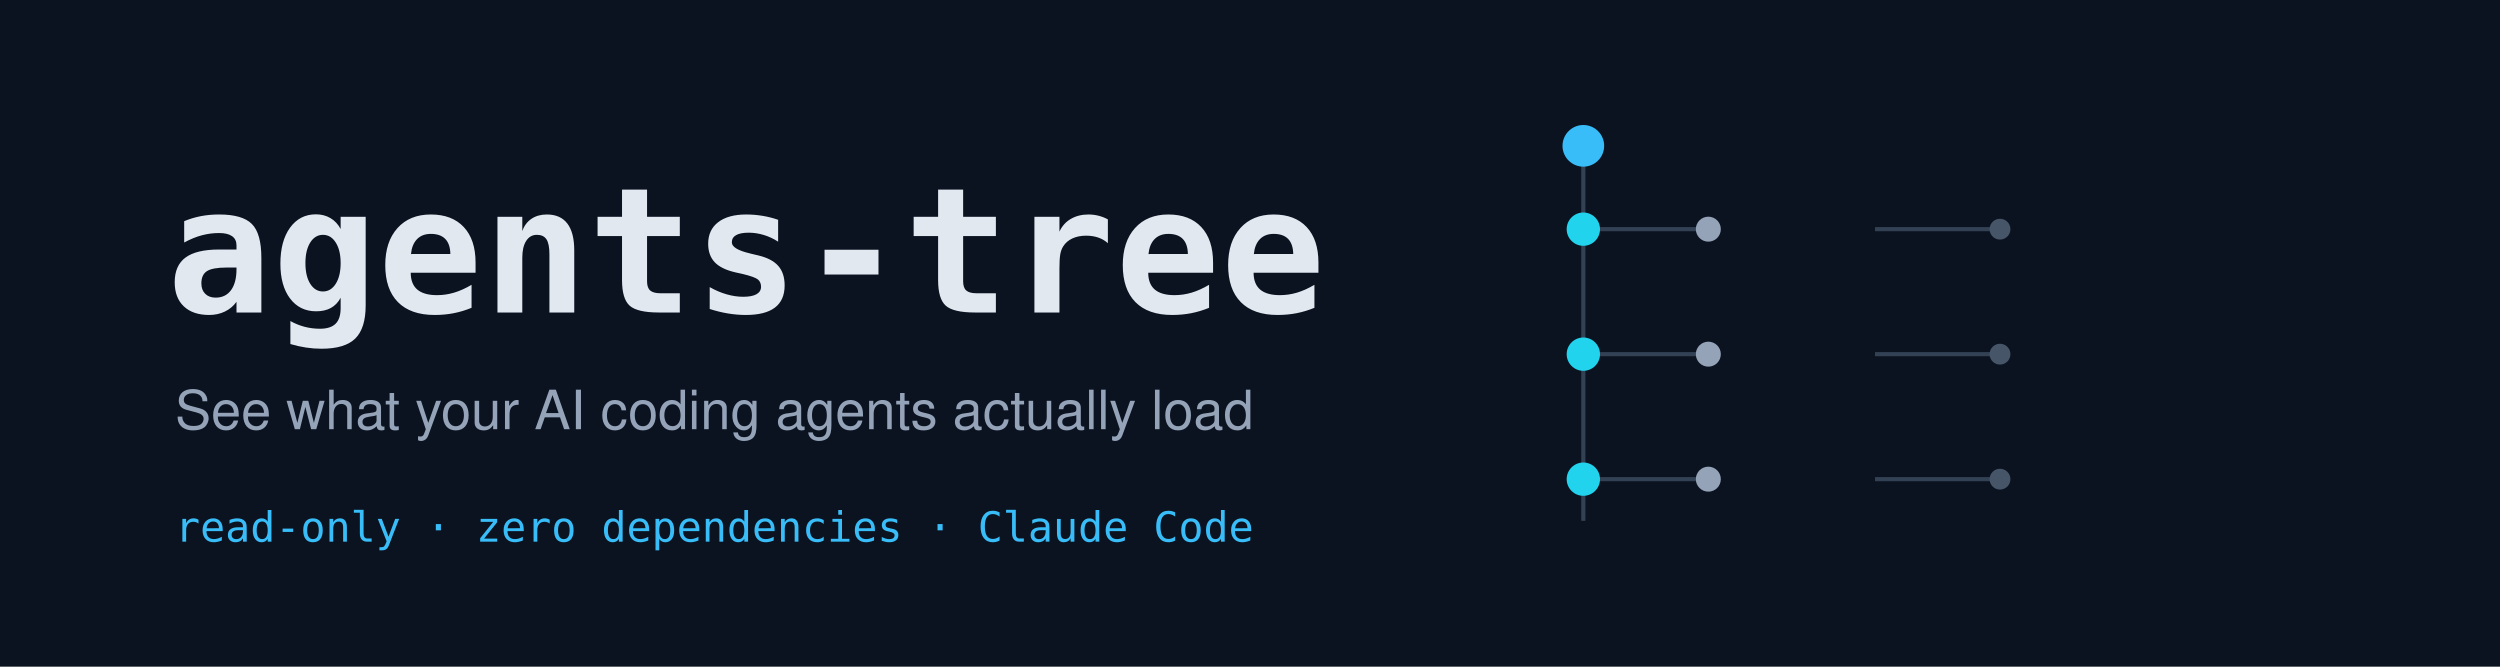
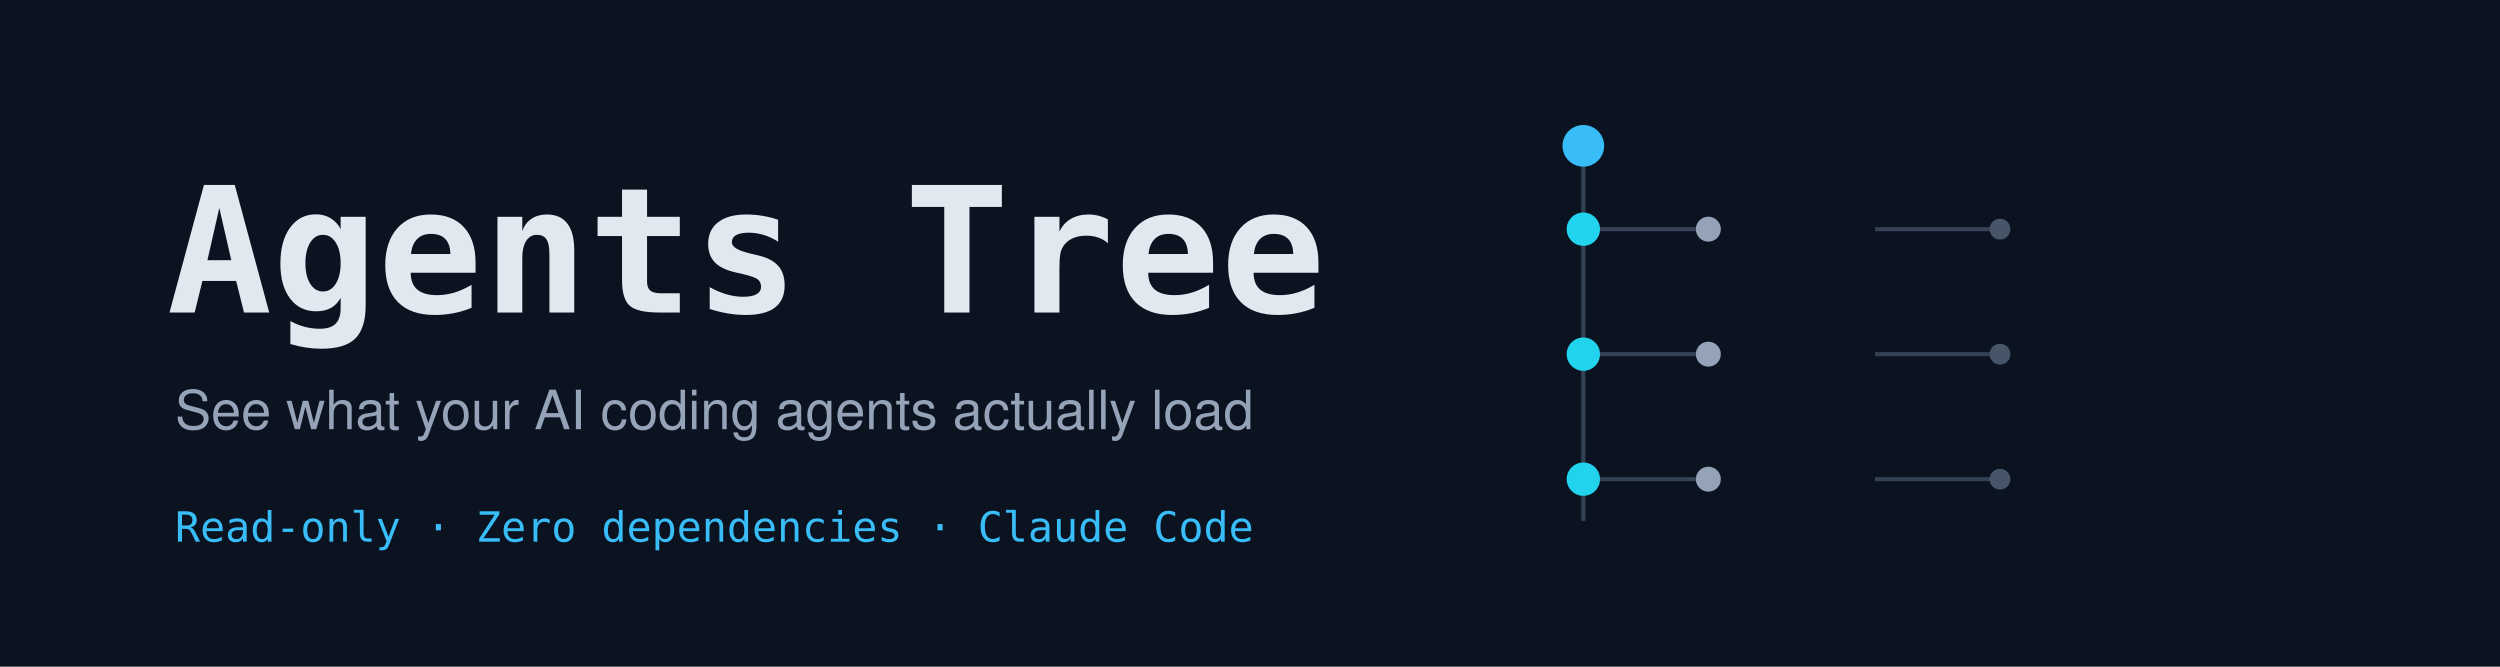
<svg xmlns="http://www.w3.org/2000/svg" width="1200" height="320" viewBox="0 0 1200 320" role="img" aria-label="agents-tree">
  <rect width="1200" height="320" fill="#0b1220" />
  <g stroke="#334155" stroke-width="2" fill="none">
    <path d="M760 70 V250" />
    <path d="M760 110 H820" />
    <path d="M760 170 H820" />
    <path d="M760 230 H820" />
    <path d="M900 110 H960" />
    <path d="M900 170 H960" />
    <path d="M900 230 H960" />
  </g>
  <g>
    <circle cx="760" cy="70" r="10" fill="#38bdf8" />
    <circle cx="760" cy="110" r="8" fill="#22d3ee" />
    <circle cx="760" cy="170" r="8" fill="#22d3ee" />
    <circle cx="760" cy="230" r="8" fill="#22d3ee" />
    <circle cx="820" cy="110" r="6" fill="#94a3b8" />
    <circle cx="820" cy="170" r="6" fill="#94a3b8" />
    <circle cx="820" cy="230" r="6" fill="#94a3b8" />
    <circle cx="960" cy="110" r="5" fill="#475569" />
    <circle cx="960" cy="170" r="5" fill="#475569" />
    <circle cx="960" cy="230" r="5" fill="#475569" />
  </g>
-   <text x="80" y="150" font-family="ui-monospace, Menlo, Consolas, monospace" font-size="84" font-weight="700" fill="#e2e8f0">agents-tree</text>
+   <text x="80" y="150" font-family="ui-monospace, Menlo, Consolas, monospace" font-size="84" font-weight="700" fill="#e2e8f0">Agents Tree</text>
  <text x="84" y="206" font-family="system-ui, Helvetica, Arial, sans-serif" font-size="26" fill="#94a3b8">See what your AI coding agents actually load</text>
-   <text x="84" y="260" font-family="ui-monospace, Menlo, Consolas, monospace" font-size="20" fill="#38bdf8">read-only · zero dependencies · Claude Code</text>
+   <text x="84" y="260" font-family="ui-monospace, Menlo, Consolas, monospace" font-size="20" fill="#38bdf8">Read-only · Zero dependencies · Claude Code</text>
</svg>
